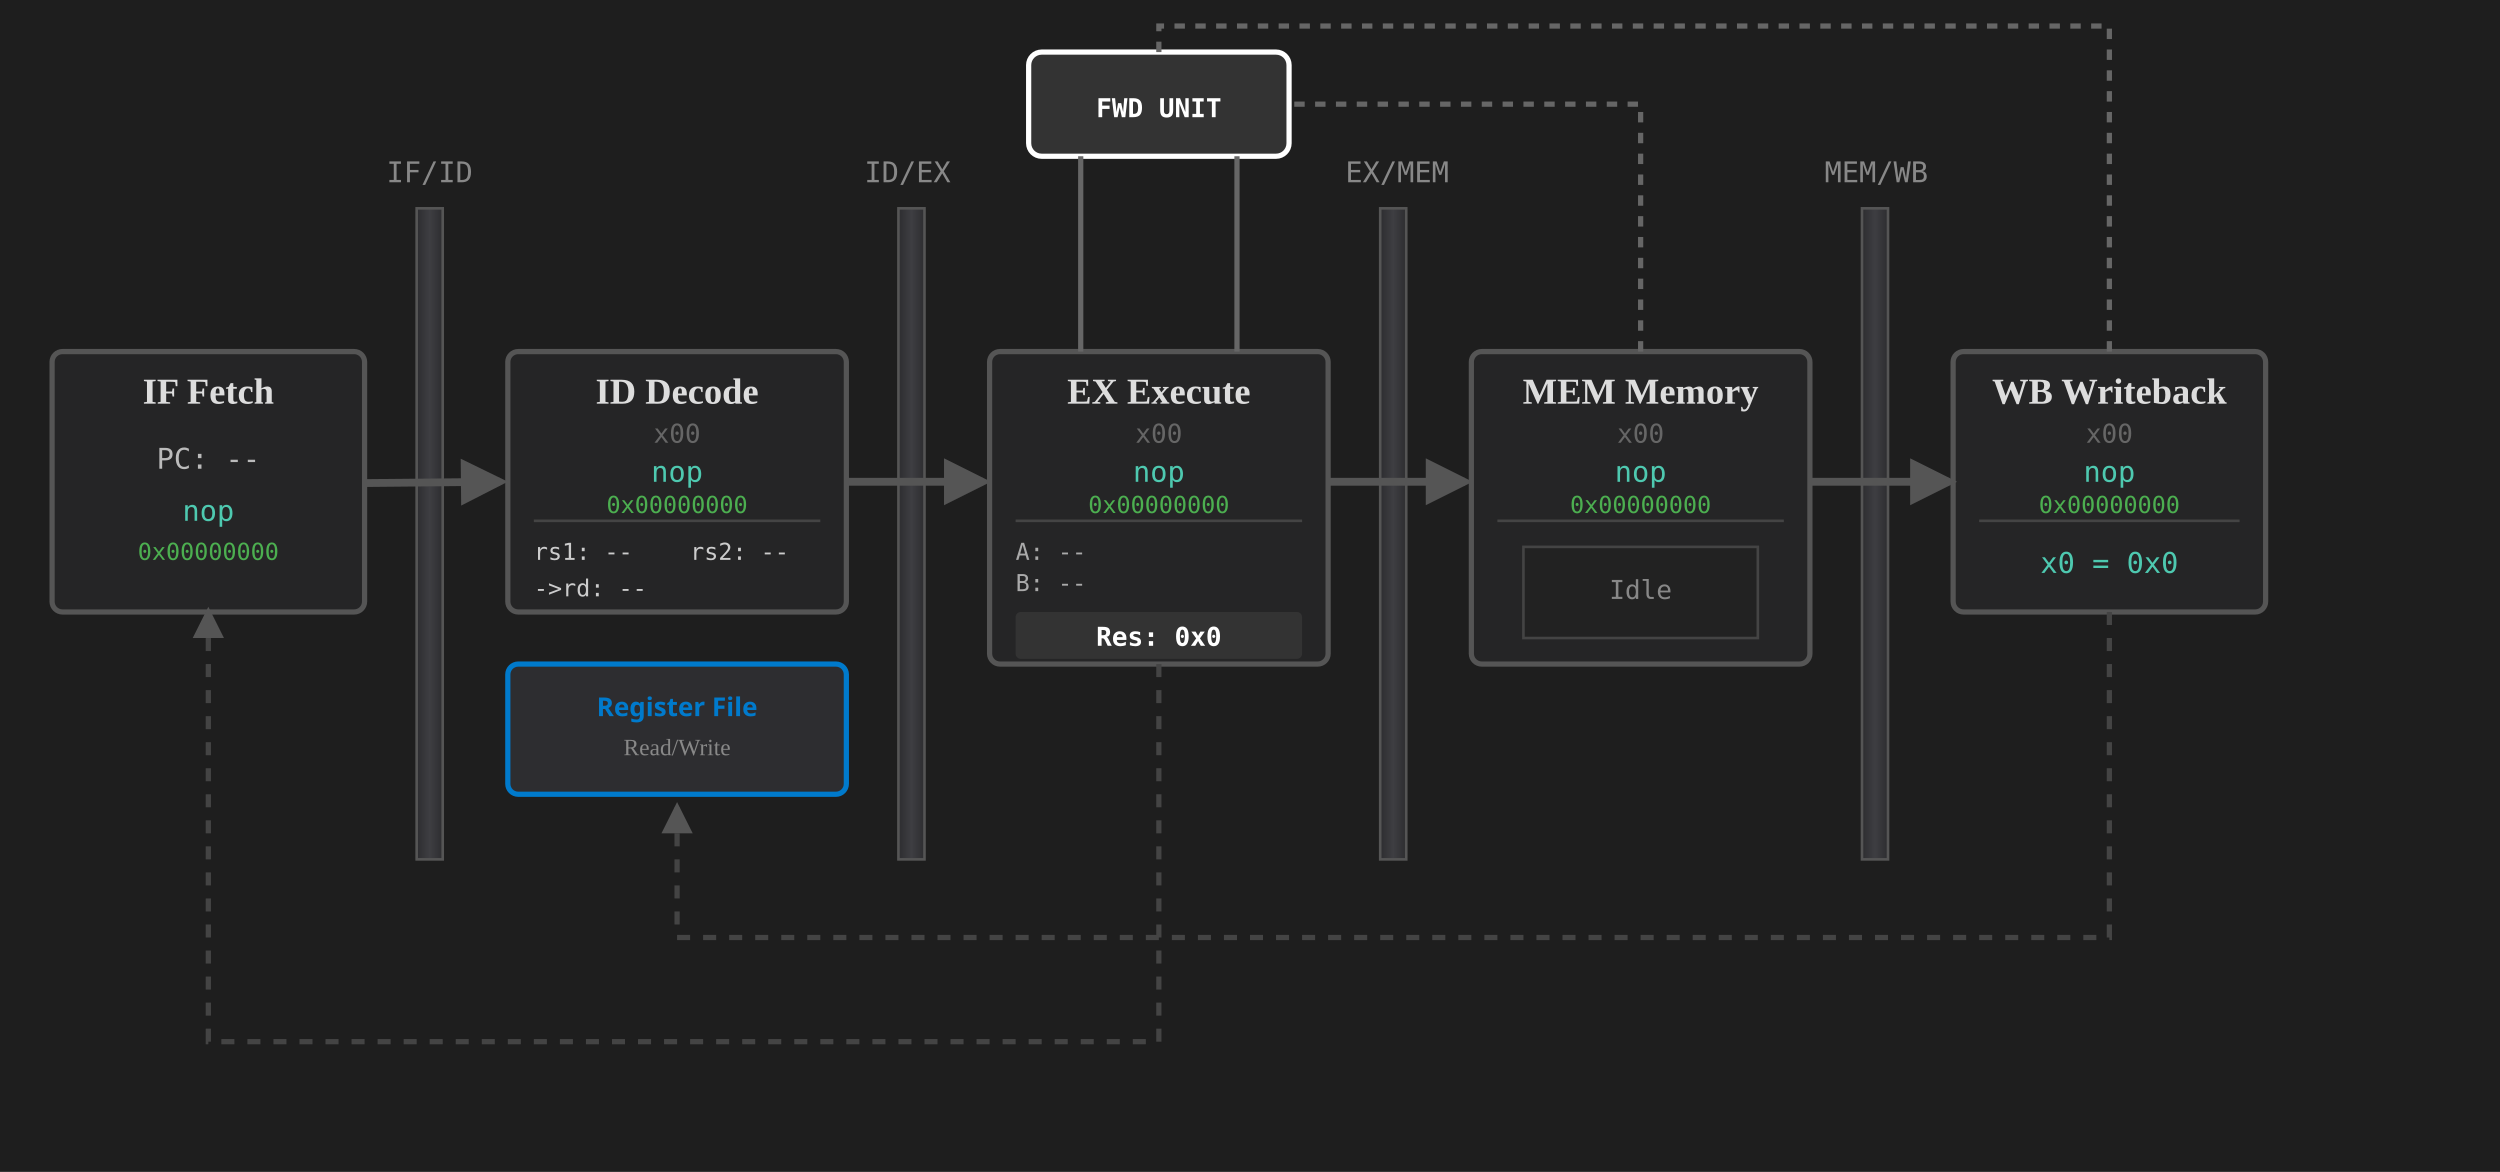
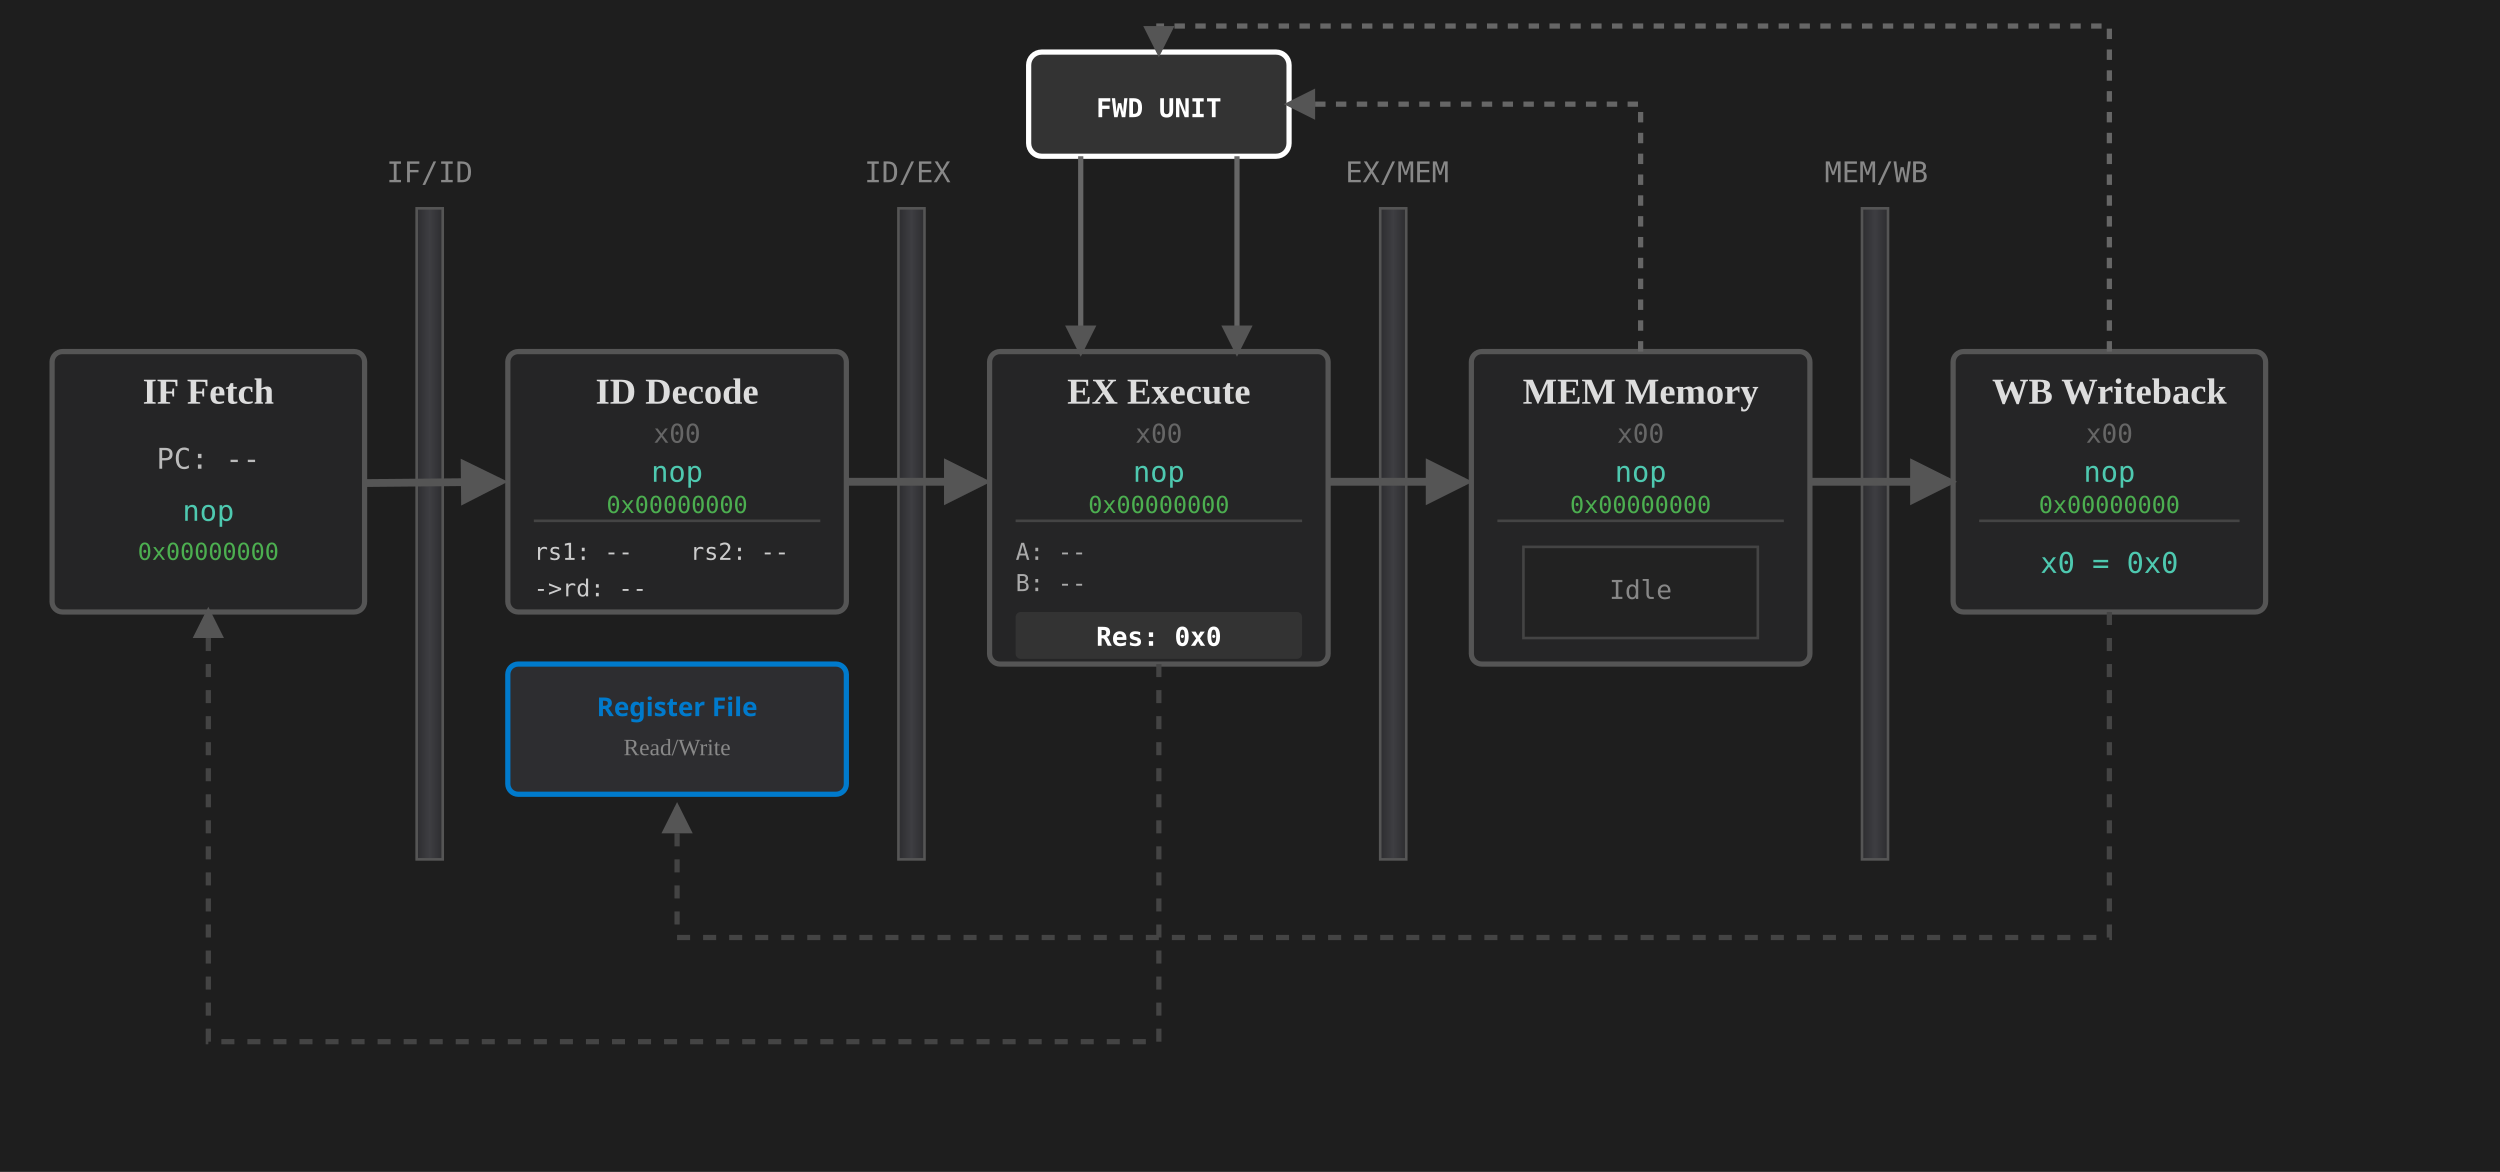
<svg xmlns="http://www.w3.org/2000/svg" width="960" height="450" viewBox="0 0 960 450">
  <defs>
    <marker id="arrow" markerWidth="6" markerHeight="6" refX="5" refY="3" orient="auto" markerUnits="strokeWidth">
      <path d="M0,0 L0,6 L6,3 z" fill="#555" />
+     </marker>
+     <marker id="arrow-blue" markerWidth="6" markerHeight="6" refX="5" refY="3" orient="auto" markerUnits="strokeWidth">
+       <path d="M0,0 L0,6 L6,3 z" fill="#569cd6" />
    </marker>
    <linearGradient id="barrierGrad" x1="0%" y1="0%" x2="100%" y2="0%">
      <stop offset="0%" style="stop-color:#2d2d30;stop-opacity:1" />
      <stop offset="50%" style="stop-color:#3e3e42;stop-opacity:1" />
      <stop offset="100%" style="stop-color:#2d2d30;stop-opacity:1" />
    </linearGradient>
  </defs>
  <rect width="960" height="450" fill="#1e1e1e" />
  <g font-family="monospace" font-size="11" fill="#888" text-anchor="middle">
    <rect x="160" y="80" width="10" height="250" fill="url(#barrierGrad)" stroke="#555" stroke-width="1" />
    <text x="165" y="70">IF/ID</text>
    <rect x="345" y="80" width="10" height="250" fill="url(#barrierGrad)" stroke="#555" stroke-width="1" />
    <text x="348.5" y="70">ID/EX</text>
    <rect x="530" y="80" width="10" height="250" fill="url(#barrierGrad)" stroke="#555" stroke-width="1" />
    <text x="536.5" y="70">EX/MEM</text>
    <rect x="715" y="80" width="10" height="250" fill="url(#barrierGrad)" stroke="#555" stroke-width="1" />
    <text x="720.5" y="70">MEM/WB</text>
  </g>
  <g id="group-if" transform="translate(20, 135)">
    <rect id="stage-if" width="120" height="100" rx="4" fill="#252526" stroke="#555" stroke-width="2" />
    <text x="60" y="20" text-anchor="middle" font-weight="bold" font-size="14" fill="#ddd">IF Fetch</text>
    <text id="txt-pc-if" x="60" y="45" text-anchor="middle" font-family="monospace" font-size="11" fill="#bbb">PC: --</text>
    <text id="txt-asm-if" x="60" y="65" text-anchor="middle" font-family="monospace" font-size="11" fill="#4ec9b0">nop</text>
    <text id="txt-hex-if" x="60" y="80" text-anchor="middle" font-family="monospace" font-size="9" fill="#4caf50">0x00000000</text>
  </g>
  <g id="group-id" transform="translate(195, 135)">
    <rect id="stage-id" width="130" height="100" rx="4" fill="#252526" stroke="#555" stroke-width="2" />
    <text x="65" y="20" text-anchor="middle" font-weight="bold" font-size="14" fill="#ddd">ID Decode</text>
    <text id="txt-pc-id" x="65" y="35" text-anchor="middle" font-family="monospace" font-size="10" fill="#666">x00</text>
    <text id="txt-asm-id" x="65" y="50" text-anchor="middle" font-family="monospace" font-size="11" fill="#4ec9b0">nop</text>
    <text id="txt-hex-id" x="65" y="62" text-anchor="middle" font-family="monospace" font-size="9" fill="#4caf50">0x00000000</text>
    <line x1="10" y1="65" x2="120" y2="65" stroke="#444" />
    <text id="txt-rs1-id" x="10" y="80" font-family="monospace" font-size="9" fill="#ccc">rs1: --</text>
    <text id="txt-rs2-id" x="70" y="80" font-family="monospace" font-size="9" fill="#ccc">rs2: --</text>
    <text id="txt-rd-id" x="10" y="94" font-family="monospace" font-size="9" fill="#ccc">-&gt;rd: --</text>
    <g id="group-regfile" transform="translate(0, 120)">
      <rect id="regfile-box" width="130" height="50" rx="4" fill="#2d2d30" stroke="#007acc" stroke-width="2" />
      <text id="txt-rf-title" x="65" y="20" text-anchor="middle" font-weight="bold" fill="#007acc" font-family="sans-serif" font-size="10">Register File</text>
      <text id="txt-rf-status" x="65" y="35" text-anchor="middle" font-size="9" fill="#888">Read/Write</text>
    </g>
  </g>
  <g id="group-ex" transform="translate(380, 135)">
    <rect id="stage-ex" width="130" height="120" rx="4" fill="#252526" stroke="#555" stroke-width="2" />
    <text x="65" y="20" text-anchor="middle" font-weight="bold" font-size="14" fill="#ddd">EX Execute</text>
    <text id="txt-pc-ex" x="65" y="35" text-anchor="middle" font-family="monospace" font-size="10" fill="#666">x00</text>
    <text id="txt-asm-ex" x="65" y="50" text-anchor="middle" font-family="monospace" font-size="11" fill="#4ec9b0">nop</text>
    <text id="txt-hex-ex" x="65" y="62" text-anchor="middle" font-family="monospace" font-size="9" fill="#4caf50">0x00000000</text>
    <line x1="10" y1="65" x2="120" y2="65" stroke="#444" />
    <text id="txt-op-a" x="10" y="80" font-family="monospace" font-size="9" fill="#aaa">A: --</text>
    <text id="txt-op-b" x="10" y="92" font-family="monospace" font-size="9" fill="#aaa">B: --</text>
    <rect x="10" y="100" width="110" height="18" rx="2" fill="#333" stroke="none" />
    <text id="txt-alu-ex" x="65" y="113" text-anchor="middle" font-family="monospace" font-size="10" font-weight="bold" fill="#fff">Res: 0x0</text>
  </g>
  <g id="group-mem" transform="translate(565, 135)">
    <rect id="stage-mem" width="130" height="120" rx="4" fill="#252526" stroke="#555" stroke-width="2" />
    <text x="65" y="20" text-anchor="middle" font-weight="bold" font-size="14" fill="#ddd">MEM Memory</text>
    <text id="txt-pc-mem" x="65" y="35" text-anchor="middle" font-family="monospace" font-size="10" fill="#666">x00</text>
    <text id="txt-asm-mem" x="65" y="50" text-anchor="middle" font-family="monospace" font-size="11" fill="#4ec9b0">nop</text>
    <text id="txt-hex-mem" x="65" y="62" text-anchor="middle" font-family="monospace" font-size="9" fill="#4caf50">0x00000000</text>
    <line x1="10" y1="65" x2="120" y2="65" stroke="#444" />
    <rect x="20" y="75" width="90" height="35" fill="#222" stroke="#444" stroke-width="1" />
    <text id="txt-mem-status" x="65" y="95" text-anchor="middle" font-family="monospace" font-size="10" fill="#888">Idle</text>
  </g>
  <g id="group-wb" transform="translate(750, 135)">
    <rect id="stage-wb" width="120" height="100" rx="4" fill="#252526" stroke="#555" stroke-width="2" />
    <text x="60" y="20" text-anchor="middle" font-weight="bold" font-size="14" fill="#ddd">WB Writeback</text>
    <text id="txt-pc-wb" x="60" y="35" text-anchor="middle" font-family="monospace" font-size="10" fill="#666">x00</text>
    <text id="txt-asm-wb" x="60" y="50" text-anchor="middle" font-family="monospace" font-size="11" fill="#4ec9b0">nop</text>
    <text id="txt-hex-wb" x="60" y="62" text-anchor="middle" font-family="monospace" font-size="9" fill="#4caf50">0x00000000</text>
    <line x1="10" y1="65" x2="110" y2="65" stroke="#444" />
    <text id="txt-wb-reg" x="60" y="85" text-anchor="middle" font-family="monospace" font-size="11" fill="#4ec9b0">x0 = 0x0</text>
  </g>
  <path d="M 140 185.5 L 192 185" stroke="#555" stroke-width="3" marker-end="url(#arrow)" />
  <path d="M 325 185 L 377.5 185" stroke="#555" stroke-width="3" marker-end="url(#arrow)" />
  <path d="M 510 185 L 562.5 185" stroke="#555" stroke-width="3" marker-end="url(#arrow)" />
  <path d="M 695 185 L 748.5 185" stroke="#555" stroke-width="3" marker-end="url(#arrow)" />
  <rect id="box-fwd-unit" x="395" y="20" width="100" height="40" rx="5" ry="5" fill="#333" stroke="#fff" stroke-width="2" />
  <text id="txt-fwd-status" x="445" y="45" fill="white" font-family="monospace" font-size="10" text-anchor="middle" font-weight="bold">FWD UNIT</text>
-   <path id="wire-mem-fwd" d="M 630 135 L 630 40 L 495 40 " fill="none" stroke="#666" stroke-width="2" stroke-dasharray="4,4" />
-   <path id="wire-wb-fwd" d="M 810 135 L 810 10 L 445 10 L 445 20" fill="none" stroke="#666" stroke-width="2" stroke-dasharray="4,4" />
-   <path id="wire-fwd-a" d="M 415 60 L 415 135" fill="none" stroke="#666" stroke-width="2" />
-   <path id="wire-fwd-b" d="M 475 60 L 475 135" fill="none" stroke="#666" stroke-width="2" />
+   <path id="wire-mem-fwd" d="M 630 135 L 630 40 L 495 40 " fill="none" stroke="#666" stroke-width="2" stroke-dasharray="4,4" marker-end="url(#arrow)" />
+   <path id="wire-wb-fwd" d="M 810 135 L 810 10 L 445 10 L 445 20" fill="none" stroke="#666" stroke-width="2" stroke-dasharray="4,4" marker-end="url(#arrow)" />
+   <path id="wire-fwd-a" d="M 415 60 L 415 135" fill="none" stroke="#666" stroke-width="2" marker-end="url(#arrow)" />
+   <path id="wire-fwd-b" d="M 475 60 L 475 135" fill="none" stroke="#666" stroke-width="2" marker-end="url(#arrow)" />
  <path id="wire-wb-back" d="M 810 235 L 810 360 L 260 360 L 260 310" fill="none" stroke="#444" stroke-width="2" stroke-dasharray="5,5" marker-end="url(#arrow)" />
  <path id="wire-branch" d="M 445 255 L 445 400 L 80 400 L 80 235" fill="none" stroke="#444" stroke-width="2" stroke-dasharray="5,5" marker-end="url(#arrow)" />
  <text id="txt-branch-target" x="260" y="390" text-anchor="middle" font-family="monospace" font-size="11" fill="#555" font-weight="bold" />
</svg>
